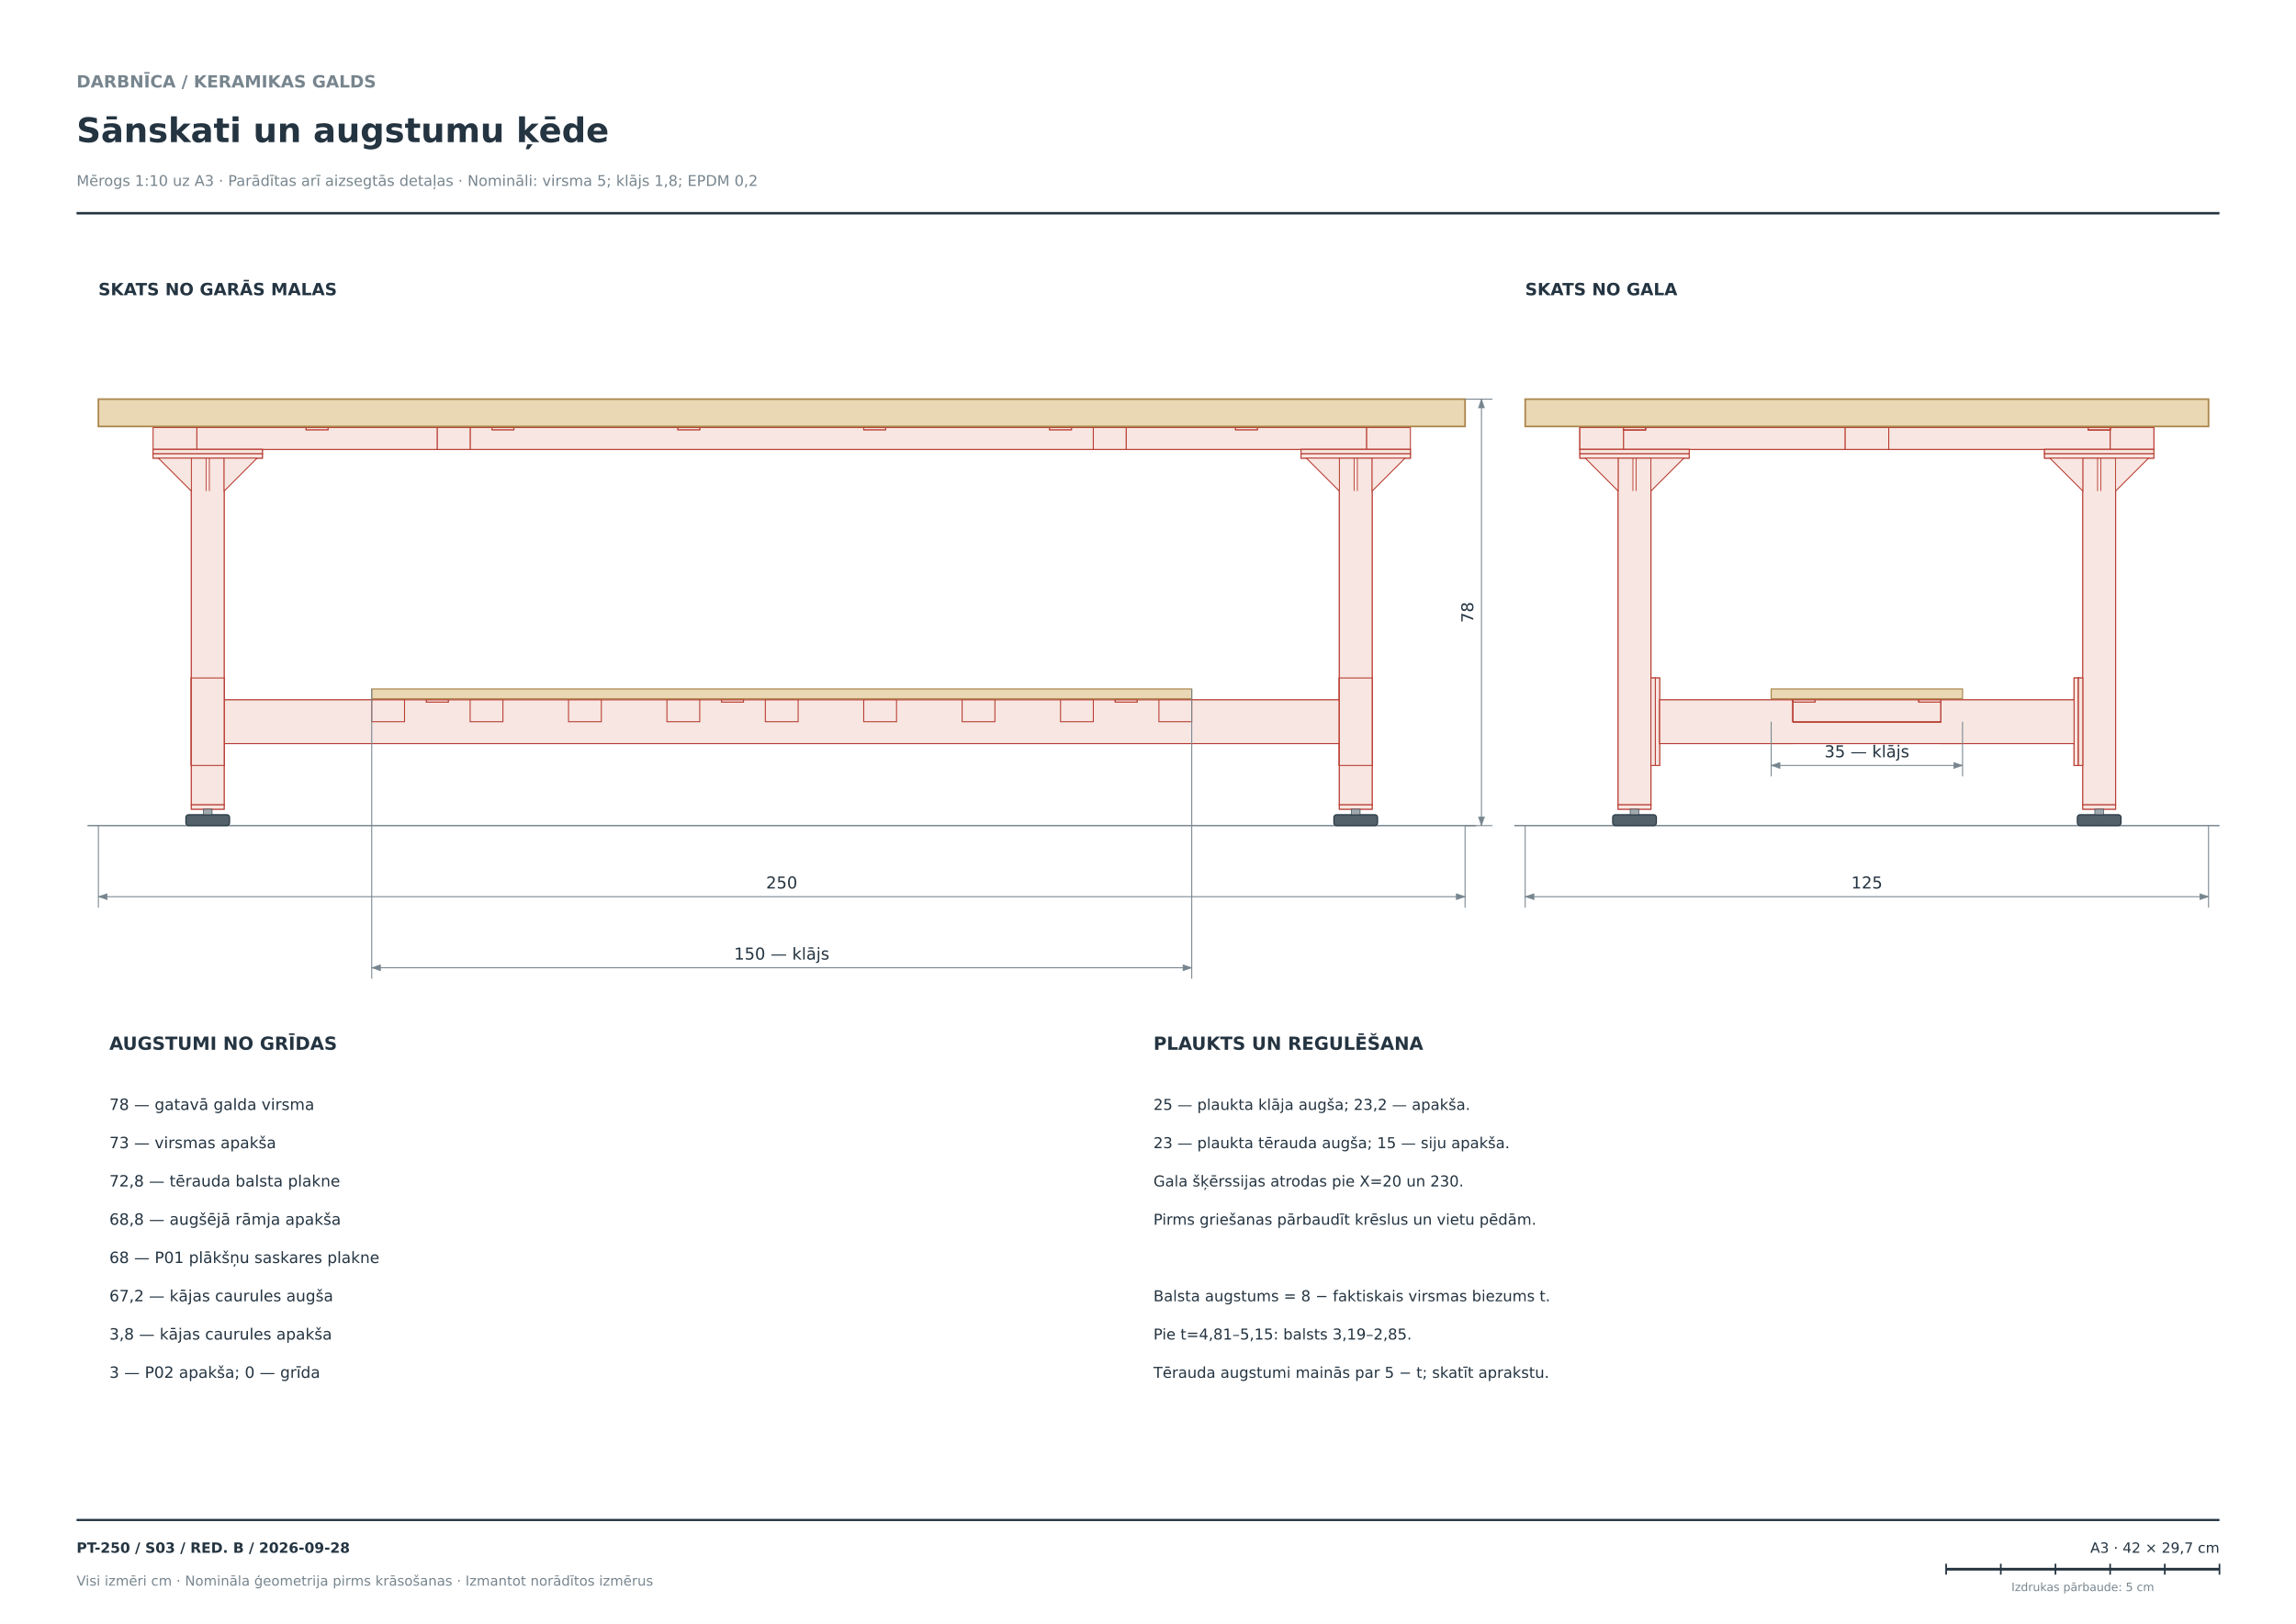
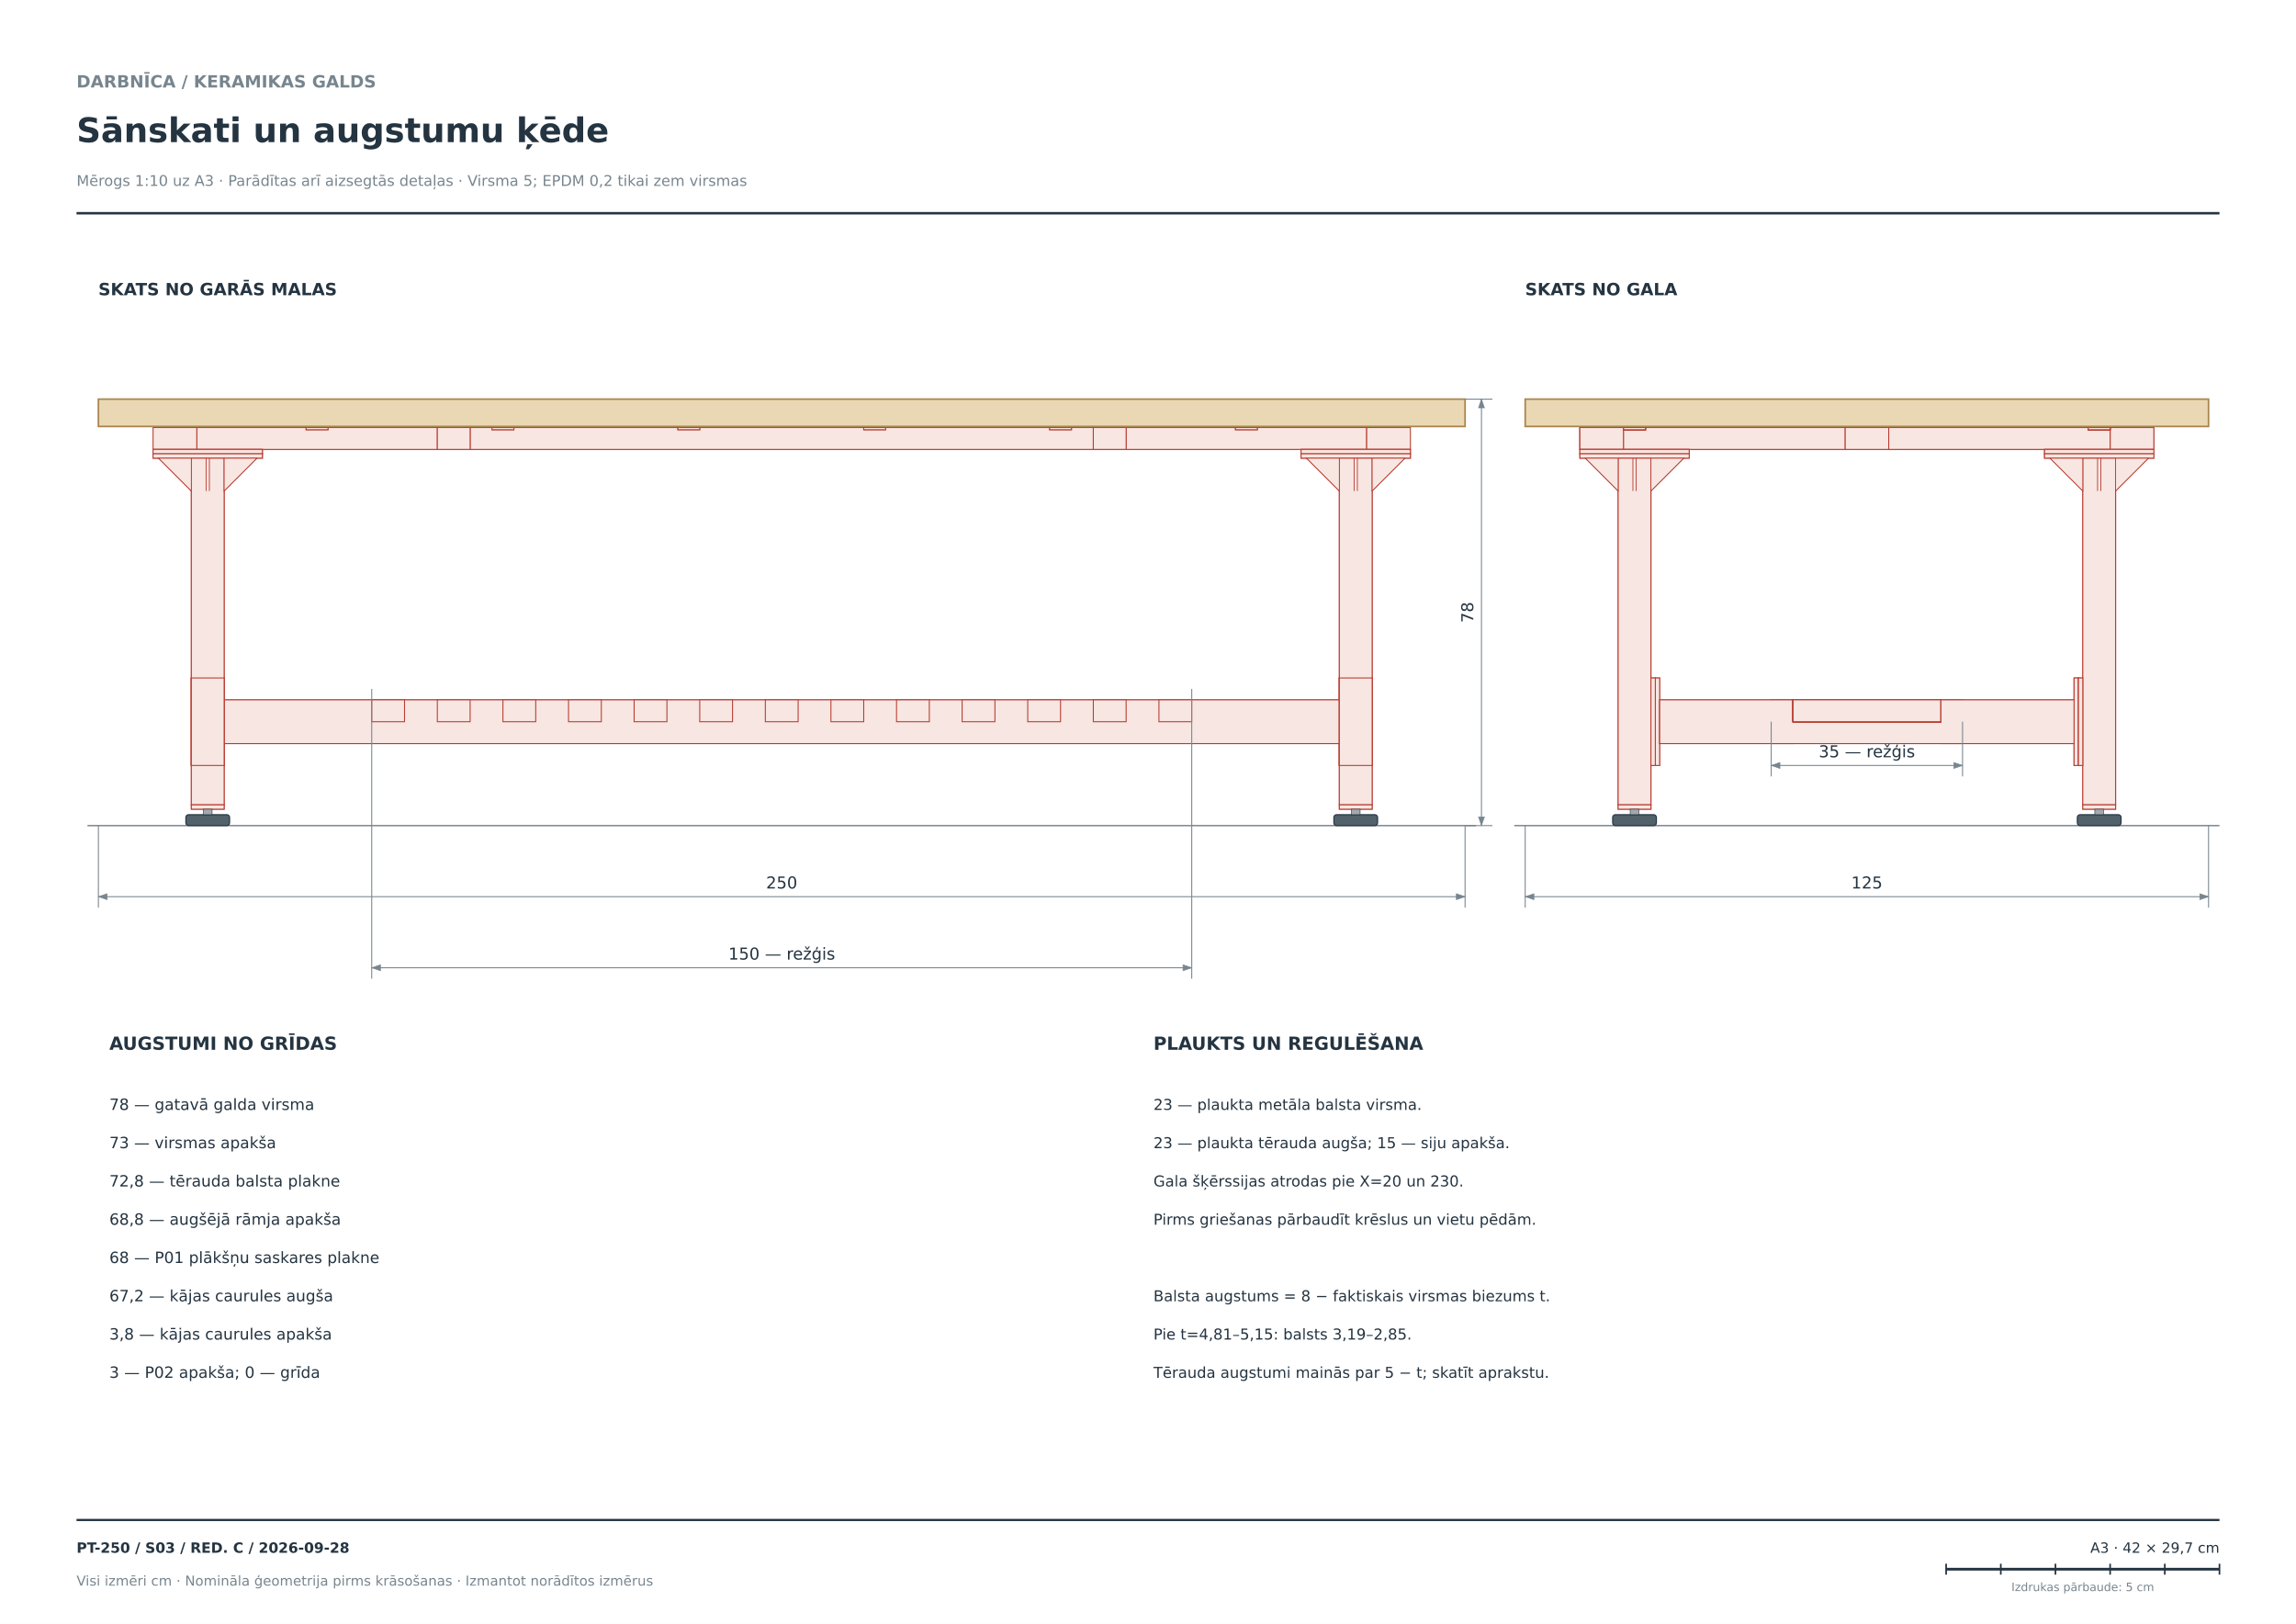
<svg xmlns="http://www.w3.org/2000/svg" width="42cm" height="29.7cm" viewBox="0 0 420 297">
  <rect width="420" height="297" fill="white" />
  <text x="14" y="16" font-family="DejaVu Sans" font-size="3.1" fill="#77858e" text-anchor="start" font-weight="bold">DARBNĪCA / KERAMIKAS GALDS</text>
  <text x="14" y="26" font-family="DejaVu Sans" font-size="6.2" fill="#243441" text-anchor="start" font-weight="bold">Sānskati un augstumu ķēde</text>
-   <text x="14" y="34" font-family="DejaVu Sans" font-size="2.7" fill="#77858e" text-anchor="start">Mērogs 1:10 uz A3 · Parādītas arī aizsegtās detaļas · Nomināli: virsma 5; klājs 1,8; EPDM 0,2</text>
+   <text x="14" y="34" font-family="DejaVu Sans" font-size="2.7" fill="#77858e" text-anchor="start">Mērogs 1:10 uz A3 · Parādītas arī aizsegtās detaļas · Virsma 5; EPDM 0,2 tikai zem virsmas</text>
  <line x1="14" y1="39" x2="406" y2="39" stroke="#243441" stroke-width="0.45" />
  <line x1="14" y1="278" x2="406" y2="278" stroke="#243441" stroke-width="0.4" />
-   <text x="14" y="284" font-family="DejaVu Sans" font-size="2.6" fill="#243441" text-anchor="start" font-weight="bold">PT-250  /  S03  /  RED. B  /  2026-09-28</text>
+   <text x="14" y="284" font-family="DejaVu Sans" font-size="2.6" fill="#243441" text-anchor="start" font-weight="bold">PT-250  /  S03  /  RED. C  /  2026-09-28</text>
  <text x="14" y="290" font-family="DejaVu Sans" font-size="2.5" fill="#77858e" text-anchor="start">Visi izmēri cm · Nomināla ģeometrija pirms krāsošanas · Izmantot norādītos izmērus</text>
  <text x="406" y="284" font-family="DejaVu Sans" font-size="2.6" fill="#243441" text-anchor="end">A3 · 42 × 29,7 cm</text>
  <line x1="356" y1="287" x2="406" y2="287" stroke="#243441" stroke-width="0.5" />
  <line x1="356" y1="286" x2="356" y2="288" stroke="#243441" stroke-width="0.3" />
  <line x1="366" y1="286" x2="366" y2="288" stroke="#243441" stroke-width="0.3" />
  <line x1="376" y1="286" x2="376" y2="288" stroke="#243441" stroke-width="0.3" />
  <line x1="386" y1="286" x2="386" y2="288" stroke="#243441" stroke-width="0.3" />
  <line x1="396" y1="286" x2="396" y2="288" stroke="#243441" stroke-width="0.3" />
  <line x1="406" y1="286" x2="406" y2="288" stroke="#243441" stroke-width="0.3" />
  <text x="381" y="291" font-family="DejaVu Sans" font-size="2.1" fill="#77858e" text-anchor="middle">Izdrukas pārbaude: 5 cm</text>
  <text x="18" y="54" font-family="DejaVu Sans" font-size="3.1" fill="#243441" text-anchor="start" font-weight="bold">SKATS NO GARĀS MALAS</text>
  <line x1="16" y1="151" x2="270" y2="151" stroke="#77858e" stroke-width="0.25" />
  <rect x="35" y="124" width="6" height="16" fill="#f7e6e1" stroke="#b83b31" stroke-width="0.18" rx="0" />
  <rect x="245" y="124" width="6" height="16" fill="#f7e6e1" stroke="#b83b31" stroke-width="0.18" rx="0" />
  <rect x="35" y="124" width="6" height="16" fill="#f7e6e1" stroke="#b83b31" stroke-width="0.18" rx="0" />
  <rect x="245" y="124" width="6" height="16" fill="#f7e6e1" stroke="#b83b31" stroke-width="0.18" rx="0" />
  <rect x="40" y="128" width="206" height="8" fill="#f7e6e1" stroke="#b83b31" stroke-width="0.18" rx="0" />
  <rect x="40" y="128" width="206" height="8" fill="#f7e6e1" stroke="#b83b31" stroke-width="0.18" rx="0" />
  <rect x="36" y="128" width="4" height="8" fill="#f7e6e1" stroke="#b83b31" stroke-width="0.18" rx="0" />
  <rect x="246" y="128" width="4" height="8" fill="#f7e6e1" stroke="#b83b31" stroke-width="0.18" rx="0" />
  <rect x="68" y="128" width="6" height="4" fill="#f7e6e1" stroke="#b83b31" stroke-width="0.18" rx="0" />
-   <rect x="86" y="128" width="6" height="4" fill="#f7e6e1" stroke="#b83b31" stroke-width="0.18" rx="0" />
+   <rect x="80" y="128" width="6" height="4" fill="#f7e6e1" stroke="#b83b31" stroke-width="0.18" rx="0" />
+   <rect x="92" y="128" width="6" height="4" fill="#f7e6e1" stroke="#b83b31" stroke-width="0.18" rx="0" />
  <rect x="104" y="128" width="6" height="4" fill="#f7e6e1" stroke="#b83b31" stroke-width="0.18" rx="0" />
-   <rect x="122" y="128" width="6" height="4" fill="#f7e6e1" stroke="#b83b31" stroke-width="0.18" rx="0" />
+   <rect x="116" y="128" width="6" height="4" fill="#f7e6e1" stroke="#b83b31" stroke-width="0.18" rx="0" />
+   <rect x="128" y="128" width="6" height="4" fill="#f7e6e1" stroke="#b83b31" stroke-width="0.18" rx="0" />
  <rect x="140" y="128" width="6" height="4" fill="#f7e6e1" stroke="#b83b31" stroke-width="0.18" rx="0" />
-   <rect x="158" y="128" width="6" height="4" fill="#f7e6e1" stroke="#b83b31" stroke-width="0.18" rx="0" />
+   <rect x="152" y="128" width="6" height="4" fill="#f7e6e1" stroke="#b83b31" stroke-width="0.18" rx="0" />
+   <rect x="164" y="128" width="6" height="4" fill="#f7e6e1" stroke="#b83b31" stroke-width="0.18" rx="0" />
  <rect x="176" y="128" width="6" height="4" fill="#f7e6e1" stroke="#b83b31" stroke-width="0.18" rx="0" />
-   <rect x="194" y="128" width="6" height="4" fill="#f7e6e1" stroke="#b83b31" stroke-width="0.18" rx="0" />
+   <rect x="188" y="128" width="6" height="4" fill="#f7e6e1" stroke="#b83b31" stroke-width="0.18" rx="0" />
+   <rect x="200" y="128" width="6" height="4" fill="#f7e6e1" stroke="#b83b31" stroke-width="0.18" rx="0" />
  <rect x="212" y="128" width="6" height="4" fill="#f7e6e1" stroke="#b83b31" stroke-width="0.18" rx="0" />
-   <rect x="78" y="128" width="4" height="0.4" fill="#f7e6e1" stroke="#b83b31" stroke-width="0.18" rx="0" />
-   <rect x="132" y="128" width="4" height="0.4" fill="#f7e6e1" stroke="#b83b31" stroke-width="0.18" rx="0" />
-   <rect x="204" y="128" width="4" height="0.4" fill="#f7e6e1" stroke="#b83b31" stroke-width="0.18" rx="0" />
-   <rect x="78" y="128" width="4" height="0.4" fill="#f7e6e1" stroke="#b83b31" stroke-width="0.18" rx="0" />
-   <rect x="132" y="128" width="4" height="0.4" fill="#f7e6e1" stroke="#b83b31" stroke-width="0.18" rx="0" />
-   <rect x="204" y="128" width="4" height="0.4" fill="#f7e6e1" stroke="#b83b31" stroke-width="0.18" rx="0" />
  <rect x="36" y="78.2" width="214" height="4" fill="#f7e6e1" stroke="#b83b31" stroke-width="0.18" rx="0" />
  <rect x="36" y="78.2" width="214" height="4" fill="#f7e6e1" stroke="#b83b31" stroke-width="0.18" rx="0" />
  <rect x="36" y="78.2" width="214" height="4" fill="#f7e6e1" stroke="#b83b31" stroke-width="0.18" rx="0" />
  <rect x="28" y="78.2" width="8" height="4" fill="#f7e6e1" stroke="#b83b31" stroke-width="0.18" rx="0" />
  <rect x="250" y="78.2" width="8" height="4" fill="#f7e6e1" stroke="#b83b31" stroke-width="0.18" rx="0" />
  <rect x="80" y="78.2" width="6" height="4" fill="#f7e6e1" stroke="#b83b31" stroke-width="0.18" rx="0" />
  <rect x="80" y="78.2" width="6" height="4" fill="#f7e6e1" stroke="#b83b31" stroke-width="0.18" rx="0" />
  <rect x="200" y="78.2" width="6" height="4" fill="#f7e6e1" stroke="#b83b31" stroke-width="0.18" rx="0" />
  <rect x="200" y="78.2" width="6" height="4" fill="#f7e6e1" stroke="#b83b31" stroke-width="0.18" rx="0" />
  <rect x="28" y="82.2" width="20" height="0.8" fill="#f7e6e1" stroke="#b83b31" stroke-width="0.18" rx="0" />
  <rect x="28" y="83" width="20" height="0.8" fill="#f7e6e1" stroke="#b83b31" stroke-width="0.18" rx="0" />
  <rect x="35" y="83.8" width="6" height="63.4" fill="#f7e6e1" stroke="#b83b31" stroke-width="0.18" rx="0" />
  <rect x="35" y="147.2" width="6" height="0.8" fill="#f7e6e1" stroke="#b83b31" stroke-width="0.18" rx="0" />
  <polygon points="41,83.8 47,83.8 41,89.8" fill="#f7e6e1" stroke="#b83b31" stroke-width="0.15" />
  <polygon points="38.3,83.8 38.3,83.8 38.3,89.8" fill="#f7e6e1" stroke="#b83b31" stroke-width="0.15" />
  <polygon points="35,83.8 29,83.8 35,89.8" fill="#f7e6e1" stroke="#b83b31" stroke-width="0.15" />
  <polygon points="37.7,83.8 37.7,83.8 37.7,89.8" fill="#f7e6e1" stroke="#b83b31" stroke-width="0.15" />
  <rect x="35" y="124" width="6" height="16" fill="#f7e6e1" stroke="#b83b31" stroke-width="0.18" rx="0" />
  <rect x="238" y="82.2" width="20" height="0.8" fill="#f7e6e1" stroke="#b83b31" stroke-width="0.18" rx="0" />
  <rect x="238" y="83" width="20" height="0.8" fill="#f7e6e1" stroke="#b83b31" stroke-width="0.18" rx="0" />
  <rect x="245" y="83.8" width="6" height="63.4" fill="#f7e6e1" stroke="#b83b31" stroke-width="0.18" rx="0" />
  <rect x="245" y="147.2" width="6" height="0.8" fill="#f7e6e1" stroke="#b83b31" stroke-width="0.18" rx="0" />
  <polygon points="251,83.8 257,83.8 251,89.8" fill="#f7e6e1" stroke="#b83b31" stroke-width="0.15" />
  <polygon points="248.3,83.8 248.3,83.8 248.3,89.8" fill="#f7e6e1" stroke="#b83b31" stroke-width="0.15" />
  <polygon points="245,83.8 239,83.8 245,89.8" fill="#f7e6e1" stroke="#b83b31" stroke-width="0.15" />
  <polygon points="247.7,83.8 247.7,83.8 247.7,89.8" fill="#f7e6e1" stroke="#b83b31" stroke-width="0.15" />
  <rect x="245" y="124" width="6" height="16" fill="#f7e6e1" stroke="#b83b31" stroke-width="0.18" rx="0" />
  <rect x="28" y="82.2" width="20" height="0.8" fill="#f7e6e1" stroke="#b83b31" stroke-width="0.18" rx="0" />
  <rect x="28" y="83" width="20" height="0.8" fill="#f7e6e1" stroke="#b83b31" stroke-width="0.18" rx="0" />
  <rect x="35" y="83.8" width="6" height="63.4" fill="#f7e6e1" stroke="#b83b31" stroke-width="0.18" rx="0" />
  <rect x="35" y="147.2" width="6" height="0.8" fill="#f7e6e1" stroke="#b83b31" stroke-width="0.18" rx="0" />
  <polygon points="41,83.8 47,83.8 41,89.8" fill="#f7e6e1" stroke="#b83b31" stroke-width="0.15" />
  <polygon points="38.3,83.8 38.3,83.8 38.3,89.8" fill="#f7e6e1" stroke="#b83b31" stroke-width="0.15" />
  <polygon points="35,83.8 29,83.8 35,89.8" fill="#f7e6e1" stroke="#b83b31" stroke-width="0.15" />
  <polygon points="37.7,83.8 37.7,83.8 37.7,89.8" fill="#f7e6e1" stroke="#b83b31" stroke-width="0.15" />
  <rect x="35" y="124" width="6" height="16" fill="#f7e6e1" stroke="#b83b31" stroke-width="0.18" rx="0" />
  <rect x="238" y="82.2" width="20" height="0.8" fill="#f7e6e1" stroke="#b83b31" stroke-width="0.18" rx="0" />
  <rect x="238" y="83" width="20" height="0.8" fill="#f7e6e1" stroke="#b83b31" stroke-width="0.18" rx="0" />
  <rect x="245" y="83.8" width="6" height="63.4" fill="#f7e6e1" stroke="#b83b31" stroke-width="0.18" rx="0" />
  <rect x="245" y="147.2" width="6" height="0.8" fill="#f7e6e1" stroke="#b83b31" stroke-width="0.18" rx="0" />
  <polygon points="251,83.8 257,83.8 251,89.8" fill="#f7e6e1" stroke="#b83b31" stroke-width="0.15" />
  <polygon points="248.3,83.8 248.3,83.8 248.3,89.8" fill="#f7e6e1" stroke="#b83b31" stroke-width="0.15" />
  <polygon points="245,83.8 239,83.8 245,89.8" fill="#f7e6e1" stroke="#b83b31" stroke-width="0.15" />
  <polygon points="247.7,83.8 247.7,83.8 247.7,89.8" fill="#f7e6e1" stroke="#b83b31" stroke-width="0.15" />
  <rect x="245" y="124" width="6" height="16" fill="#f7e6e1" stroke="#b83b31" stroke-width="0.18" rx="0" />
  <rect x="56" y="78.2" width="4" height="0.4" fill="#f7e6e1" stroke="#b83b31" stroke-width="0.18" rx="0" />
  <rect x="90" y="78.2" width="4" height="0.4" fill="#f7e6e1" stroke="#b83b31" stroke-width="0.18" rx="0" />
  <rect x="124" y="78.2" width="4" height="0.4" fill="#f7e6e1" stroke="#b83b31" stroke-width="0.18" rx="0" />
  <rect x="158" y="78.2" width="4" height="0.4" fill="#f7e6e1" stroke="#b83b31" stroke-width="0.18" rx="0" />
  <rect x="192" y="78.2" width="4" height="0.4" fill="#f7e6e1" stroke="#b83b31" stroke-width="0.18" rx="0" />
  <rect x="226" y="78.2" width="4" height="0.4" fill="#f7e6e1" stroke="#b83b31" stroke-width="0.18" rx="0" />
  <rect x="56" y="78.2" width="4" height="0.4" fill="#f7e6e1" stroke="#b83b31" stroke-width="0.18" rx="0" />
  <rect x="90" y="78.2" width="4" height="0.4" fill="#f7e6e1" stroke="#b83b31" stroke-width="0.18" rx="0" />
  <rect x="124" y="78.2" width="4" height="0.4" fill="#f7e6e1" stroke="#b83b31" stroke-width="0.18" rx="0" />
  <rect x="158" y="78.2" width="4" height="0.4" fill="#f7e6e1" stroke="#b83b31" stroke-width="0.18" rx="0" />
  <rect x="192" y="78.2" width="4" height="0.4" fill="#f7e6e1" stroke="#b83b31" stroke-width="0.18" rx="0" />
  <rect x="226" y="78.2" width="4" height="0.4" fill="#f7e6e1" stroke="#b83b31" stroke-width="0.18" rx="0" />
-   <rect x="68" y="126" width="150" height="1.8" fill="#ead7b3" stroke="#aa854c" stroke-width="0.2" rx="0" />
  <rect x="18" y="73" width="250" height="5" fill="#ead7b3" stroke="#aa854c" stroke-width="0.3" rx="0" />
  <rect x="34" y="149" width="8" height="2" fill="#52616a" stroke="#243441" stroke-width="0.2" rx="0.5" />
  <rect x="37.2" y="148" width="1.6" height="1" fill="#a2a9ae" stroke="#243441" stroke-width="0.1" rx="0" />
  <rect x="244" y="149" width="8" height="2" fill="#52616a" stroke="#243441" stroke-width="0.2" rx="0.5" />
  <rect x="247.2" y="148" width="1.6" height="1" fill="#a2a9ae" stroke="#243441" stroke-width="0.1" rx="0" />
  <line x1="18" y1="151" x2="18" y2="166" stroke="#77858e" stroke-width="0.18" />
  <line x1="268" y1="151" x2="268" y2="166" stroke="#77858e" stroke-width="0.18" />
  <line x1="18" y1="164" x2="268" y2="164" stroke="#77858e" stroke-width="0.18" />
  <polygon points="18,164 19.6,163.45 19.6,164.55" fill="#77858e" stroke="#77858e" stroke-width="0.1" />
  <polygon points="268,164 266.4,163.45 266.4,164.55" fill="#77858e" stroke="#77858e" stroke-width="0.1" />
  <text x="143" y="162.5" font-family="DejaVu Sans" font-size="3" fill="#243441" text-anchor="middle">250</text>
  <text x="279" y="54" font-family="DejaVu Sans" font-size="3.1" fill="#243441" text-anchor="start" font-weight="bold">SKATS NO GALA</text>
  <line x1="277" y1="151" x2="406" y2="151" stroke="#77858e" stroke-width="0.25" />
  <rect x="302.8" y="124" width="0.8" height="16" fill="#f7e6e1" stroke="#b83b31" stroke-width="0.18" rx="0" />
  <rect x="302.8" y="124" width="0.8" height="16" fill="#f7e6e1" stroke="#b83b31" stroke-width="0.18" rx="0" />
  <rect x="379.4" y="124" width="0.8" height="16" fill="#f7e6e1" stroke="#b83b31" stroke-width="0.18" rx="0" />
  <rect x="379.4" y="124" width="0.8" height="16" fill="#f7e6e1" stroke="#b83b31" stroke-width="0.18" rx="0" />
  <rect x="324" y="128" width="4" height="8" fill="#f7e6e1" stroke="#b83b31" stroke-width="0.18" rx="0" />
  <rect x="355" y="128" width="4" height="8" fill="#f7e6e1" stroke="#b83b31" stroke-width="0.18" rx="0" />
  <rect x="303.6" y="128" width="75.8" height="8" fill="#f7e6e1" stroke="#b83b31" stroke-width="0.18" rx="0" />
  <rect x="303.6" y="128" width="75.8" height="8" fill="#f7e6e1" stroke="#b83b31" stroke-width="0.18" rx="0" />
  <rect x="328" y="128" width="27" height="4" fill="#f7e6e1" stroke="#b83b31" stroke-width="0.18" rx="0" />
  <rect x="328" y="128" width="27" height="4" fill="#f7e6e1" stroke="#b83b31" stroke-width="0.18" rx="0" />
  <rect x="328" y="128" width="27" height="4" fill="#f7e6e1" stroke="#b83b31" stroke-width="0.18" rx="0" />
  <rect x="328" y="128" width="27" height="4" fill="#f7e6e1" stroke="#b83b31" stroke-width="0.18" rx="0" />
  <rect x="328" y="128" width="27" height="4" fill="#f7e6e1" stroke="#b83b31" stroke-width="0.18" rx="0" />
  <rect x="328" y="128" width="27" height="4" fill="#f7e6e1" stroke="#b83b31" stroke-width="0.18" rx="0" />
  <rect x="328" y="128" width="27" height="4" fill="#f7e6e1" stroke="#b83b31" stroke-width="0.18" rx="0" />
  <rect x="328" y="128" width="27" height="4" fill="#f7e6e1" stroke="#b83b31" stroke-width="0.18" rx="0" />
  <rect x="328" y="128" width="27" height="4" fill="#f7e6e1" stroke="#b83b31" stroke-width="0.18" rx="0" />
-   <rect x="328" y="128" width="4" height="0.4" fill="#f7e6e1" stroke="#b83b31" stroke-width="0.18" rx="0" />
-   <rect x="328" y="128" width="4" height="0.4" fill="#f7e6e1" stroke="#b83b31" stroke-width="0.18" rx="0" />
-   <rect x="328" y="128" width="4" height="0.4" fill="#f7e6e1" stroke="#b83b31" stroke-width="0.18" rx="0" />
-   <rect x="351" y="128" width="4" height="0.4" fill="#f7e6e1" stroke="#b83b31" stroke-width="0.18" rx="0" />
-   <rect x="351" y="128" width="4" height="0.4" fill="#f7e6e1" stroke="#b83b31" stroke-width="0.18" rx="0" />
-   <rect x="351" y="128" width="4" height="0.4" fill="#f7e6e1" stroke="#b83b31" stroke-width="0.18" rx="0" />
+   <rect x="328" y="128" width="27" height="4" fill="#f7e6e1" stroke="#b83b31" stroke-width="0.18" rx="0" />
+   <rect x="328" y="128" width="27" height="4" fill="#f7e6e1" stroke="#b83b31" stroke-width="0.18" rx="0" />
+   <rect x="328" y="128" width="27" height="4" fill="#f7e6e1" stroke="#b83b31" stroke-width="0.18" rx="0" />
+   <rect x="328" y="128" width="27" height="4" fill="#f7e6e1" stroke="#b83b31" stroke-width="0.18" rx="0" />
  <rect x="289" y="78.2" width="8" height="4" fill="#f7e6e1" stroke="#b83b31" stroke-width="0.18" rx="0" />
  <rect x="337.5" y="78.2" width="8" height="4" fill="#f7e6e1" stroke="#b83b31" stroke-width="0.18" rx="0" />
  <rect x="386" y="78.2" width="8" height="4" fill="#f7e6e1" stroke="#b83b31" stroke-width="0.18" rx="0" />
  <rect x="289" y="78.2" width="105" height="4" fill="#f7e6e1" stroke="#b83b31" stroke-width="0.18" rx="0" />
  <rect x="289" y="78.2" width="105" height="4" fill="#f7e6e1" stroke="#b83b31" stroke-width="0.18" rx="0" />
  <rect x="297" y="78.2" width="40.5" height="4" fill="#f7e6e1" stroke="#b83b31" stroke-width="0.18" rx="0" />
  <rect x="345.5" y="78.2" width="40.5" height="4" fill="#f7e6e1" stroke="#b83b31" stroke-width="0.18" rx="0" />
  <rect x="297" y="78.2" width="40.5" height="4" fill="#f7e6e1" stroke="#b83b31" stroke-width="0.18" rx="0" />
  <rect x="345.5" y="78.2" width="40.5" height="4" fill="#f7e6e1" stroke="#b83b31" stroke-width="0.18" rx="0" />
  <rect x="289" y="82.2" width="20" height="0.8" fill="#f7e6e1" stroke="#b83b31" stroke-width="0.18" rx="0" />
  <rect x="289" y="83" width="20" height="0.8" fill="#f7e6e1" stroke="#b83b31" stroke-width="0.18" rx="0" />
  <rect x="296" y="83.8" width="6" height="63.4" fill="#f7e6e1" stroke="#b83b31" stroke-width="0.18" rx="0" />
  <rect x="296" y="147.2" width="6" height="0.8" fill="#f7e6e1" stroke="#b83b31" stroke-width="0.18" rx="0" />
  <polygon points="298.7,83.8 298.7,83.8 298.7,89.8" fill="#f7e6e1" stroke="#b83b31" stroke-width="0.15" />
  <polygon points="302,83.8 308,83.8 302,89.8" fill="#f7e6e1" stroke="#b83b31" stroke-width="0.15" />
  <polygon points="299.3,83.8 299.3,83.8 299.3,89.8" fill="#f7e6e1" stroke="#b83b31" stroke-width="0.15" />
  <polygon points="296,83.8 290,83.8 296,89.8" fill="#f7e6e1" stroke="#b83b31" stroke-width="0.15" />
  <rect x="302" y="124" width="0.8" height="16" fill="#f7e6e1" stroke="#b83b31" stroke-width="0.18" rx="0" />
  <rect x="289" y="82.2" width="20" height="0.8" fill="#f7e6e1" stroke="#b83b31" stroke-width="0.18" rx="0" />
  <rect x="289" y="83" width="20" height="0.8" fill="#f7e6e1" stroke="#b83b31" stroke-width="0.18" rx="0" />
  <rect x="296" y="83.8" width="6" height="63.4" fill="#f7e6e1" stroke="#b83b31" stroke-width="0.18" rx="0" />
  <rect x="296" y="147.2" width="6" height="0.8" fill="#f7e6e1" stroke="#b83b31" stroke-width="0.18" rx="0" />
  <polygon points="298.7,83.8 298.7,83.8 298.7,89.8" fill="#f7e6e1" stroke="#b83b31" stroke-width="0.15" />
  <polygon points="302,83.8 308,83.8 302,89.8" fill="#f7e6e1" stroke="#b83b31" stroke-width="0.15" />
  <polygon points="299.3,83.8 299.3,83.8 299.3,89.8" fill="#f7e6e1" stroke="#b83b31" stroke-width="0.15" />
  <polygon points="296,83.8 290,83.8 296,89.8" fill="#f7e6e1" stroke="#b83b31" stroke-width="0.15" />
  <rect x="302" y="124" width="0.8" height="16" fill="#f7e6e1" stroke="#b83b31" stroke-width="0.18" rx="0" />
  <rect x="374" y="82.2" width="20" height="0.8" fill="#f7e6e1" stroke="#b83b31" stroke-width="0.18" rx="0" />
  <rect x="374" y="83" width="20" height="0.8" fill="#f7e6e1" stroke="#b83b31" stroke-width="0.18" rx="0" />
  <rect x="381" y="83.8" width="6" height="63.4" fill="#f7e6e1" stroke="#b83b31" stroke-width="0.18" rx="0" />
  <rect x="381" y="147.2" width="6" height="0.8" fill="#f7e6e1" stroke="#b83b31" stroke-width="0.18" rx="0" />
  <polygon points="383.7,83.8 383.7,83.8 383.7,89.8" fill="#f7e6e1" stroke="#b83b31" stroke-width="0.15" />
  <polygon points="387,83.8 393,83.8 387,89.8" fill="#f7e6e1" stroke="#b83b31" stroke-width="0.15" />
  <polygon points="384.3,83.8 384.3,83.8 384.3,89.8" fill="#f7e6e1" stroke="#b83b31" stroke-width="0.15" />
  <polygon points="381,83.8 375,83.8 381,89.8" fill="#f7e6e1" stroke="#b83b31" stroke-width="0.15" />
  <rect x="380.2" y="124" width="0.8" height="16" fill="#f7e6e1" stroke="#b83b31" stroke-width="0.18" rx="0" />
  <rect x="374" y="82.2" width="20" height="0.8" fill="#f7e6e1" stroke="#b83b31" stroke-width="0.18" rx="0" />
  <rect x="374" y="83" width="20" height="0.8" fill="#f7e6e1" stroke="#b83b31" stroke-width="0.18" rx="0" />
  <rect x="381" y="83.8" width="6" height="63.4" fill="#f7e6e1" stroke="#b83b31" stroke-width="0.18" rx="0" />
  <rect x="381" y="147.2" width="6" height="0.8" fill="#f7e6e1" stroke="#b83b31" stroke-width="0.18" rx="0" />
  <polygon points="383.7,83.8 383.7,83.8 383.7,89.8" fill="#f7e6e1" stroke="#b83b31" stroke-width="0.15" />
  <polygon points="387,83.8 393,83.8 387,89.8" fill="#f7e6e1" stroke="#b83b31" stroke-width="0.15" />
  <polygon points="384.3,83.8 384.3,83.8 384.3,89.8" fill="#f7e6e1" stroke="#b83b31" stroke-width="0.15" />
  <polygon points="381,83.8 375,83.8 381,89.8" fill="#f7e6e1" stroke="#b83b31" stroke-width="0.15" />
  <rect x="380.2" y="124" width="0.8" height="16" fill="#f7e6e1" stroke="#b83b31" stroke-width="0.18" rx="0" />
  <rect x="297" y="78.2" width="4" height="0.4" fill="#f7e6e1" stroke="#b83b31" stroke-width="0.18" rx="0" />
  <rect x="297" y="78.2" width="4" height="0.4" fill="#f7e6e1" stroke="#b83b31" stroke-width="0.18" rx="0" />
  <rect x="297" y="78.2" width="4" height="0.4" fill="#f7e6e1" stroke="#b83b31" stroke-width="0.18" rx="0" />
  <rect x="297" y="78.2" width="4" height="0.4" fill="#f7e6e1" stroke="#b83b31" stroke-width="0.18" rx="0" />
  <rect x="297" y="78.2" width="4" height="0.4" fill="#f7e6e1" stroke="#b83b31" stroke-width="0.18" rx="0" />
  <rect x="297" y="78.2" width="4" height="0.4" fill="#f7e6e1" stroke="#b83b31" stroke-width="0.18" rx="0" />
  <rect x="382" y="78.2" width="4" height="0.4" fill="#f7e6e1" stroke="#b83b31" stroke-width="0.18" rx="0" />
  <rect x="382" y="78.2" width="4" height="0.4" fill="#f7e6e1" stroke="#b83b31" stroke-width="0.18" rx="0" />
  <rect x="382" y="78.2" width="4" height="0.4" fill="#f7e6e1" stroke="#b83b31" stroke-width="0.18" rx="0" />
  <rect x="382" y="78.2" width="4" height="0.4" fill="#f7e6e1" stroke="#b83b31" stroke-width="0.18" rx="0" />
  <rect x="382" y="78.2" width="4" height="0.4" fill="#f7e6e1" stroke="#b83b31" stroke-width="0.18" rx="0" />
  <rect x="382" y="78.2" width="4" height="0.4" fill="#f7e6e1" stroke="#b83b31" stroke-width="0.18" rx="0" />
-   <rect x="324" y="126" width="35" height="1.8" fill="#ead7b3" stroke="#aa854c" stroke-width="0.2" rx="0" />
  <rect x="279" y="73" width="125" height="5" fill="#ead7b3" stroke="#aa854c" stroke-width="0.3" rx="0" />
  <rect x="295" y="149" width="8" height="2" fill="#52616a" stroke="#243441" stroke-width="0.2" rx="0.5" />
  <rect x="298.2" y="148" width="1.6" height="1" fill="#a2a9ae" stroke="#243441" stroke-width="0.1" rx="0" />
  <rect x="380" y="149" width="8" height="2" fill="#52616a" stroke="#243441" stroke-width="0.2" rx="0.5" />
  <rect x="383.2" y="148" width="1.6" height="1" fill="#a2a9ae" stroke="#243441" stroke-width="0.1" rx="0" />
  <line x1="279" y1="151" x2="279" y2="166" stroke="#77858e" stroke-width="0.18" />
  <line x1="404" y1="151" x2="404" y2="166" stroke="#77858e" stroke-width="0.18" />
  <line x1="279" y1="164" x2="404" y2="164" stroke="#77858e" stroke-width="0.18" />
  <polygon points="279,164 280.6,163.45 280.6,164.55" fill="#77858e" stroke="#77858e" stroke-width="0.1" />
  <polygon points="404,164 402.4,163.45 402.4,164.55" fill="#77858e" stroke="#77858e" stroke-width="0.1" />
  <text x="341.5" y="162.5" font-family="DejaVu Sans" font-size="3" fill="#243441" text-anchor="middle">125</text>
  <line x1="268" y1="73" x2="273" y2="73" stroke="#77858e" stroke-width="0.18" />
  <line x1="268" y1="151" x2="273" y2="151" stroke="#77858e" stroke-width="0.18" />
  <line x1="271" y1="73" x2="271" y2="151" stroke="#77858e" stroke-width="0.18" />
  <polygon points="271,73 270.45,74.6 271.55,74.6" fill="#77858e" stroke="#77858e" stroke-width="0.1" />
  <polygon points="271,151 270.45,149.4 271.55,149.4" fill="#77858e" stroke="#77858e" stroke-width="0.1" />
  <text x="269.5" y="112" font-family="DejaVu Sans" font-size="3" fill="#243441" text-anchor="middle" transform="rotate(-90 269.5 112)">78</text>
  <line x1="68" y1="126" x2="68" y2="179" stroke="#77858e" stroke-width="0.18" />
  <line x1="218" y1="126" x2="218" y2="179" stroke="#77858e" stroke-width="0.18" />
  <line x1="68" y1="177" x2="218" y2="177" stroke="#77858e" stroke-width="0.18" />
  <polygon points="68,177 69.6,176.45 69.6,177.55" fill="#77858e" stroke="#77858e" stroke-width="0.1" />
  <polygon points="218,177 216.4,176.45 216.4,177.55" fill="#77858e" stroke="#77858e" stroke-width="0.1" />
-   <text x="143" y="175.5" font-family="DejaVu Sans" font-size="3" fill="#243441" text-anchor="middle">150 — klājs</text>
+   <text x="143" y="175.5" font-family="DejaVu Sans" font-size="3" fill="#243441" text-anchor="middle">150 — režģis</text>
  <line x1="324" y1="132" x2="324" y2="142" stroke="#77858e" stroke-width="0.18" />
  <line x1="359" y1="132" x2="359" y2="142" stroke="#77858e" stroke-width="0.18" />
  <line x1="324" y1="140" x2="359" y2="140" stroke="#77858e" stroke-width="0.18" />
  <polygon points="324,140 325.6,139.45 325.6,140.55" fill="#77858e" stroke="#77858e" stroke-width="0.1" />
  <polygon points="359,140 357.4,139.45 357.4,140.55" fill="#77858e" stroke="#77858e" stroke-width="0.1" />
-   <text x="341.5" y="138.5" font-family="DejaVu Sans" font-size="3" fill="#243441" text-anchor="middle">35 — klājs</text>
+   <text x="341.5" y="138.5" font-family="DejaVu Sans" font-size="3" fill="#243441" text-anchor="middle">35 — režģis</text>
  <text x="20" y="192" font-family="DejaVu Sans" font-size="3.3" fill="#243441" text-anchor="start" font-weight="bold">AUGSTUMI NO GRĪDAS</text>
  <text x="20" y="203" font-family="DejaVu Sans" font-size="2.85" fill="#243441" text-anchor="start">78 — gatavā galda virsma</text>
  <text x="20" y="210" font-family="DejaVu Sans" font-size="2.85" fill="#243441" text-anchor="start">73 — virsmas apakša</text>
  <text x="20" y="217" font-family="DejaVu Sans" font-size="2.85" fill="#243441" text-anchor="start">72,8 — tērauda balsta plakne</text>
  <text x="20" y="224" font-family="DejaVu Sans" font-size="2.85" fill="#243441" text-anchor="start">68,8 — augšējā rāmja apakša</text>
  <text x="20" y="231" font-family="DejaVu Sans" font-size="2.85" fill="#243441" text-anchor="start">68 — P01 plākšņu saskares plakne</text>
  <text x="20" y="238" font-family="DejaVu Sans" font-size="2.85" fill="#243441" text-anchor="start">67,2 — kājas caurules augša</text>
  <text x="20" y="245" font-family="DejaVu Sans" font-size="2.85" fill="#243441" text-anchor="start">3,8 — kājas caurules apakša</text>
  <text x="20" y="252" font-family="DejaVu Sans" font-size="2.85" fill="#243441" text-anchor="start">3 — P02 apakša; 0 — grīda</text>
  <text x="211" y="192" font-family="DejaVu Sans" font-size="3.3" fill="#243441" text-anchor="start" font-weight="bold">PLAUKTS UN REGULĒŠANA</text>
-   <text x="211" y="203" font-family="DejaVu Sans" font-size="2.75" fill="#243441" text-anchor="start">25 — plaukta klāja augša; 23,2 — apakša.</text>
+   <text x="211" y="203" font-family="DejaVu Sans" font-size="2.75" fill="#243441" text-anchor="start">23 — plaukta metāla balsta virsma.</text>
  <text x="211" y="210" font-family="DejaVu Sans" font-size="2.75" fill="#243441" text-anchor="start">23 — plaukta tērauda augša; 15 — siju apakša.</text>
  <text x="211" y="217" font-family="DejaVu Sans" font-size="2.75" fill="#243441" text-anchor="start">Gala šķērssijas atrodas pie X=20 un 230.</text>
  <text x="211" y="224" font-family="DejaVu Sans" font-size="2.75" fill="#243441" text-anchor="start">Pirms griešanas pārbaudīt krēslus un vietu pēdām.</text>
  <text x="211" y="231" font-family="DejaVu Sans" font-size="2.75" fill="#243441" text-anchor="start" />
  <text x="211" y="238" font-family="DejaVu Sans" font-size="2.75" fill="#243441" text-anchor="start">Balsta augstums = 8 − faktiskais virsmas biezums t.</text>
  <text x="211" y="245" font-family="DejaVu Sans" font-size="2.75" fill="#243441" text-anchor="start">Pie t=4,81–5,15: balsts 3,19–2,85.</text>
  <text x="211" y="252" font-family="DejaVu Sans" font-size="2.75" fill="#243441" text-anchor="start">Tērauda augstumi mainās par 5 − t; skatīt aprakstu.</text>
</svg>
